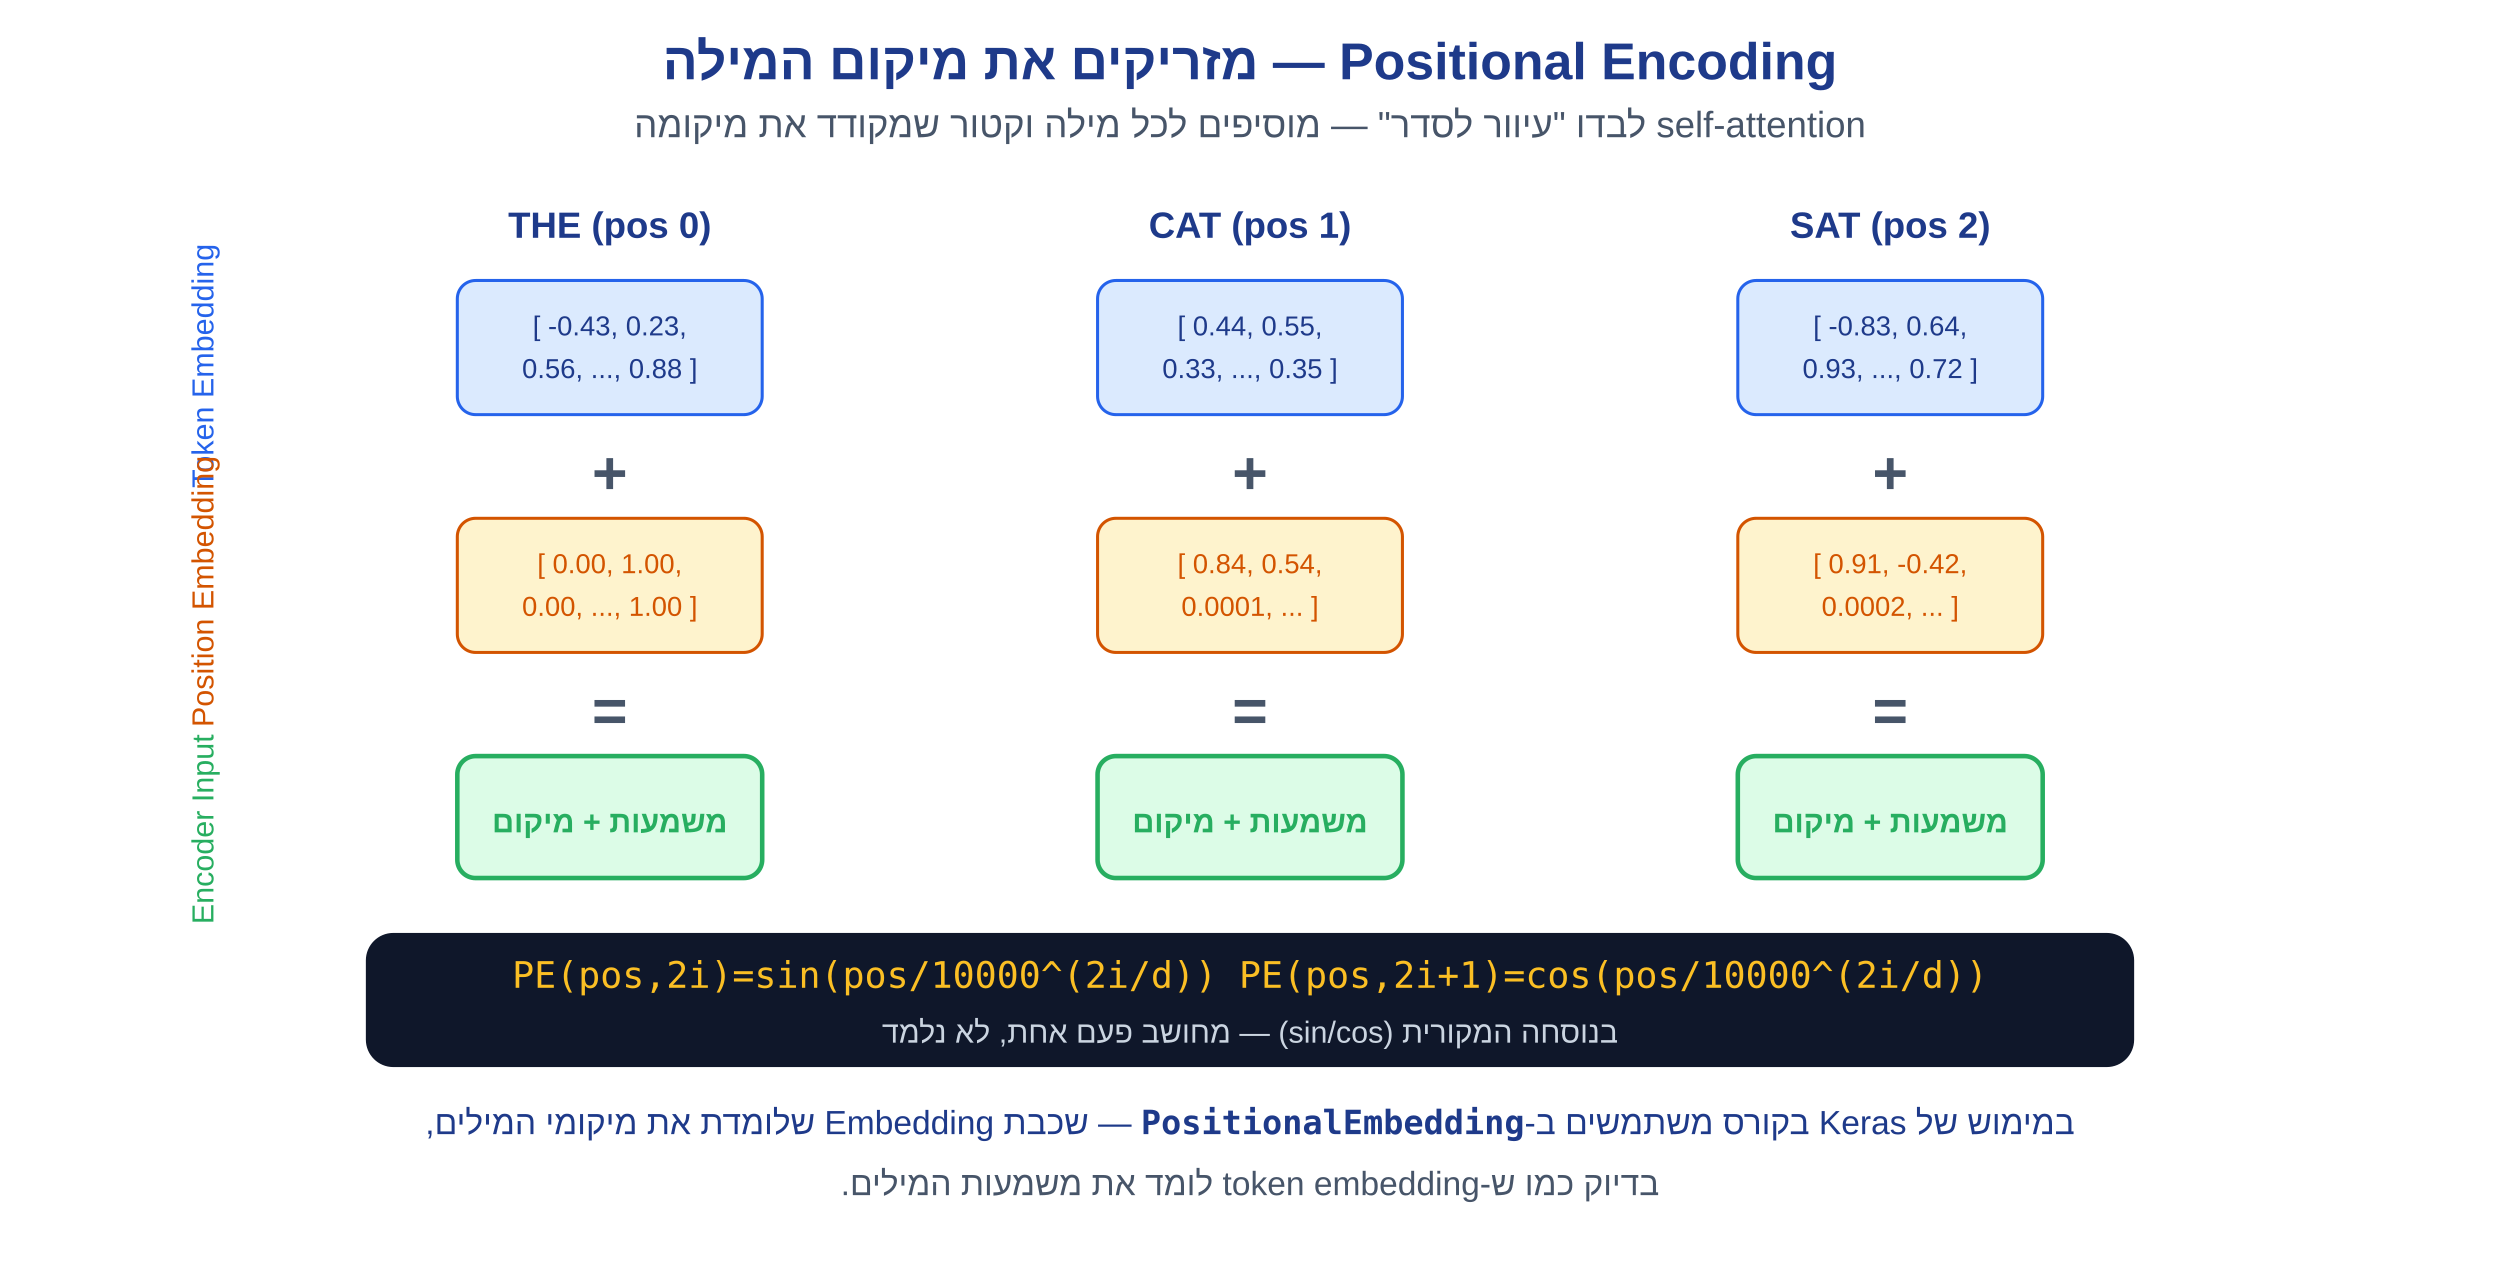
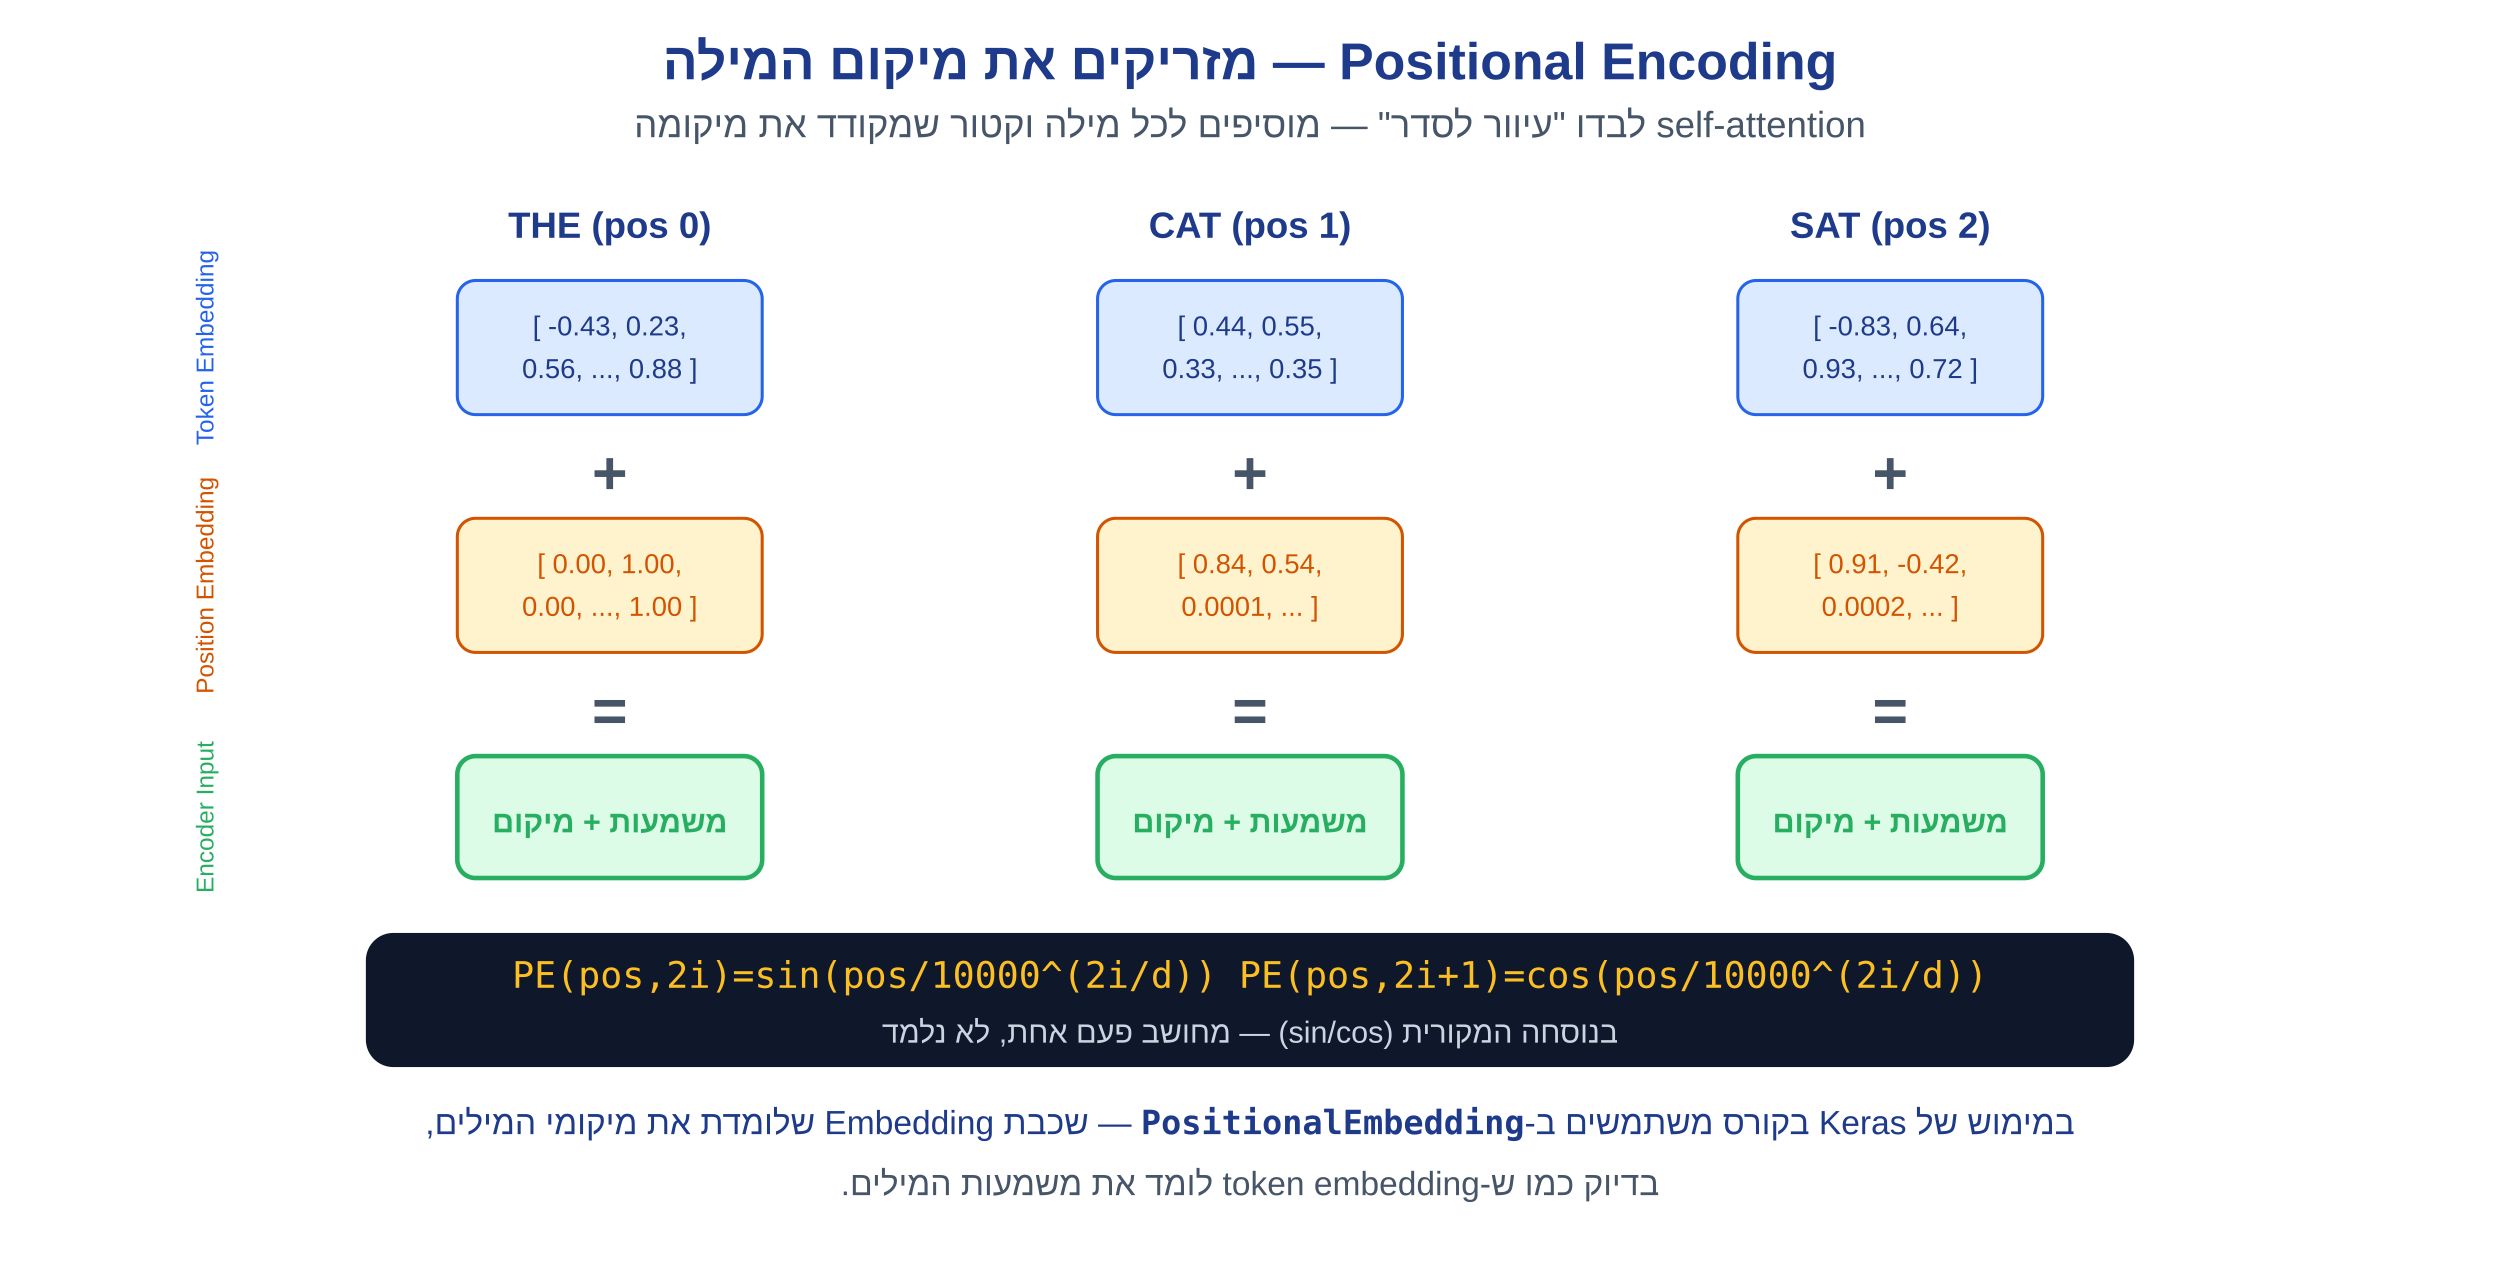
<svg xmlns="http://www.w3.org/2000/svg" viewBox="0 0 820 420" font-family="Segoe UI, Arial, sans-serif">
  <text x="410" y="26" text-anchor="middle" font-size="17" font-weight="700" fill="#1e3a8a" direction="rtl">Positional Encoding — מזריקים את מיקום המילה</text>
  <text x="410" y="45" text-anchor="middle" font-size="12" fill="#475569" direction="rtl">self-attention לבדו "עיוור לסדר" — מוסיפים לכל מילה וקטור שמקודד את מיקומה</text>
  <g font-size="12" font-weight="700" text-anchor="middle" fill="#1e3a8a">
    <text x="200" y="78">THE  (pos 0)</text>
    <text x="410" y="78">CAT  (pos 1)</text>
    <text x="620" y="78">SAT  (pos 2)</text>
  </g>
-   <text x="70" y="120" text-anchor="middle" font-size="10" fill="#2563eb" direction="rtl" transform="rotate(-90 70 120)">Token Embedding</text>
+   <text x="70" y="114" text-anchor="middle" font-size="8" fill="#2563eb" transform="rotate(-90 70 114)">Token Embedding</text>
  <g>
    <rect x="150" y="92" width="100" height="44" rx="6" fill="#dbeafe" stroke="#2563eb" />
    <rect x="360" y="92" width="100" height="44" rx="6" fill="#dbeafe" stroke="#2563eb" />
    <rect x="570" y="92" width="100" height="44" rx="6" fill="#dbeafe" stroke="#2563eb" />
  </g>
  <g font-size="9" text-anchor="middle" fill="#1e3a8a">
    <text x="200" y="110">[ -0.43, 0.23,</text>
    <text x="200" y="124">0.56, ..., 0.88 ]</text>
    <text x="410" y="110">[ 0.44, 0.55,</text>
    <text x="410" y="124">0.33, ..., 0.35 ]</text>
    <text x="620" y="110">[ -0.83, 0.64,</text>
    <text x="620" y="124">0.93, ..., 0.72 ]</text>
  </g>
  <text x="200" y="162" text-anchor="middle" font-size="20" font-weight="700" fill="#475569">+</text>
  <text x="410" y="162" text-anchor="middle" font-size="20" font-weight="700" fill="#475569">+</text>
  <text x="620" y="162" text-anchor="middle" font-size="20" font-weight="700" fill="#475569">+</text>
-   <text x="70" y="194" text-anchor="middle" font-size="10" fill="#d35400" direction="rtl" transform="rotate(-90 70 194)">Position Embedding</text>
+   <text x="70" y="192" text-anchor="middle" font-size="8" fill="#d35400" transform="rotate(-90 70 192)">Position Embedding</text>
  <g>
    <rect x="150" y="170" width="100" height="44" rx="6" fill="#fef3cd" stroke="#d35400" />
    <rect x="360" y="170" width="100" height="44" rx="6" fill="#fef3cd" stroke="#d35400" />
    <rect x="570" y="170" width="100" height="44" rx="6" fill="#fef3cd" stroke="#d35400" />
  </g>
  <g font-size="9" text-anchor="middle" fill="#d35400">
    <text x="200" y="188">[ 0.00, 1.00,</text>
    <text x="200" y="202">0.00, ..., 1.00 ]</text>
    <text x="410" y="188">[ 0.84, 0.54,</text>
    <text x="410" y="202">0.0001, ... ]</text>
    <text x="620" y="188">[ 0.91, -0.42,</text>
    <text x="620" y="202">0.0002, ... ]</text>
  </g>
  <text x="200" y="240" text-anchor="middle" font-size="20" font-weight="700" fill="#475569">=</text>
  <text x="410" y="240" text-anchor="middle" font-size="20" font-weight="700" fill="#475569">=</text>
  <text x="620" y="240" text-anchor="middle" font-size="20" font-weight="700" fill="#475569">=</text>
-   <text x="70" y="272" text-anchor="middle" font-size="10" fill="#27ae60" direction="rtl" transform="rotate(-90 70 272)">Encoder Input</text>
+   <text x="70" y="268" text-anchor="middle" font-size="8" fill="#27ae60" transform="rotate(-90 70 268)">Encoder Input</text>
  <g>
    <rect x="150" y="248" width="100" height="40" rx="6" fill="#dcfce7" stroke="#27ae60" stroke-width="1.5" />
    <rect x="360" y="248" width="100" height="40" rx="6" fill="#dcfce7" stroke="#27ae60" stroke-width="1.5" />
    <rect x="570" y="248" width="100" height="40" rx="6" fill="#dcfce7" stroke="#27ae60" stroke-width="1.5" />
  </g>
  <text x="200" y="273" text-anchor="middle" font-size="10" font-weight="700" fill="#27ae60" direction="rtl">משמעות + מיקום</text>
  <text x="410" y="273" text-anchor="middle" font-size="10" font-weight="700" fill="#27ae60" direction="rtl">משמעות + מיקום</text>
  <text x="620" y="273" text-anchor="middle" font-size="10" font-weight="700" fill="#27ae60" direction="rtl">משמעות + מיקום</text>
  <rect x="120" y="306" width="580" height="44" rx="9" fill="#0f172a" />
  <text x="410" y="324" text-anchor="middle" font-family="Consolas, monospace" font-size="12" fill="#fbbf24">PE(pos,2i)=sin(pos/10000^(2i/d))   PE(pos,2i+1)=cos(pos/10000^(2i/d))</text>
  <text x="410" y="342" text-anchor="middle" font-size="10" fill="#cbd5e1" direction="rtl">בנוסחה המקורית (sin/cos) — מחושב פעם אחת, לא נלמד</text>
  <text x="410" y="372" text-anchor="middle" font-size="11" fill="#1e3a8a" direction="rtl">במימוש של Keras בקורס משתמשים ב-<tspan font-family="Consolas,monospace" font-weight="700">PositionalEmbedding</tspan> — שכבת Embedding שלומדת את מיקומי המילים,</text>
  <text x="410" y="392" text-anchor="middle" font-size="11" fill="#475569" direction="rtl">בדיוק כמו ש-token embedding לומד את משמעות המילים.</text>
</svg>
